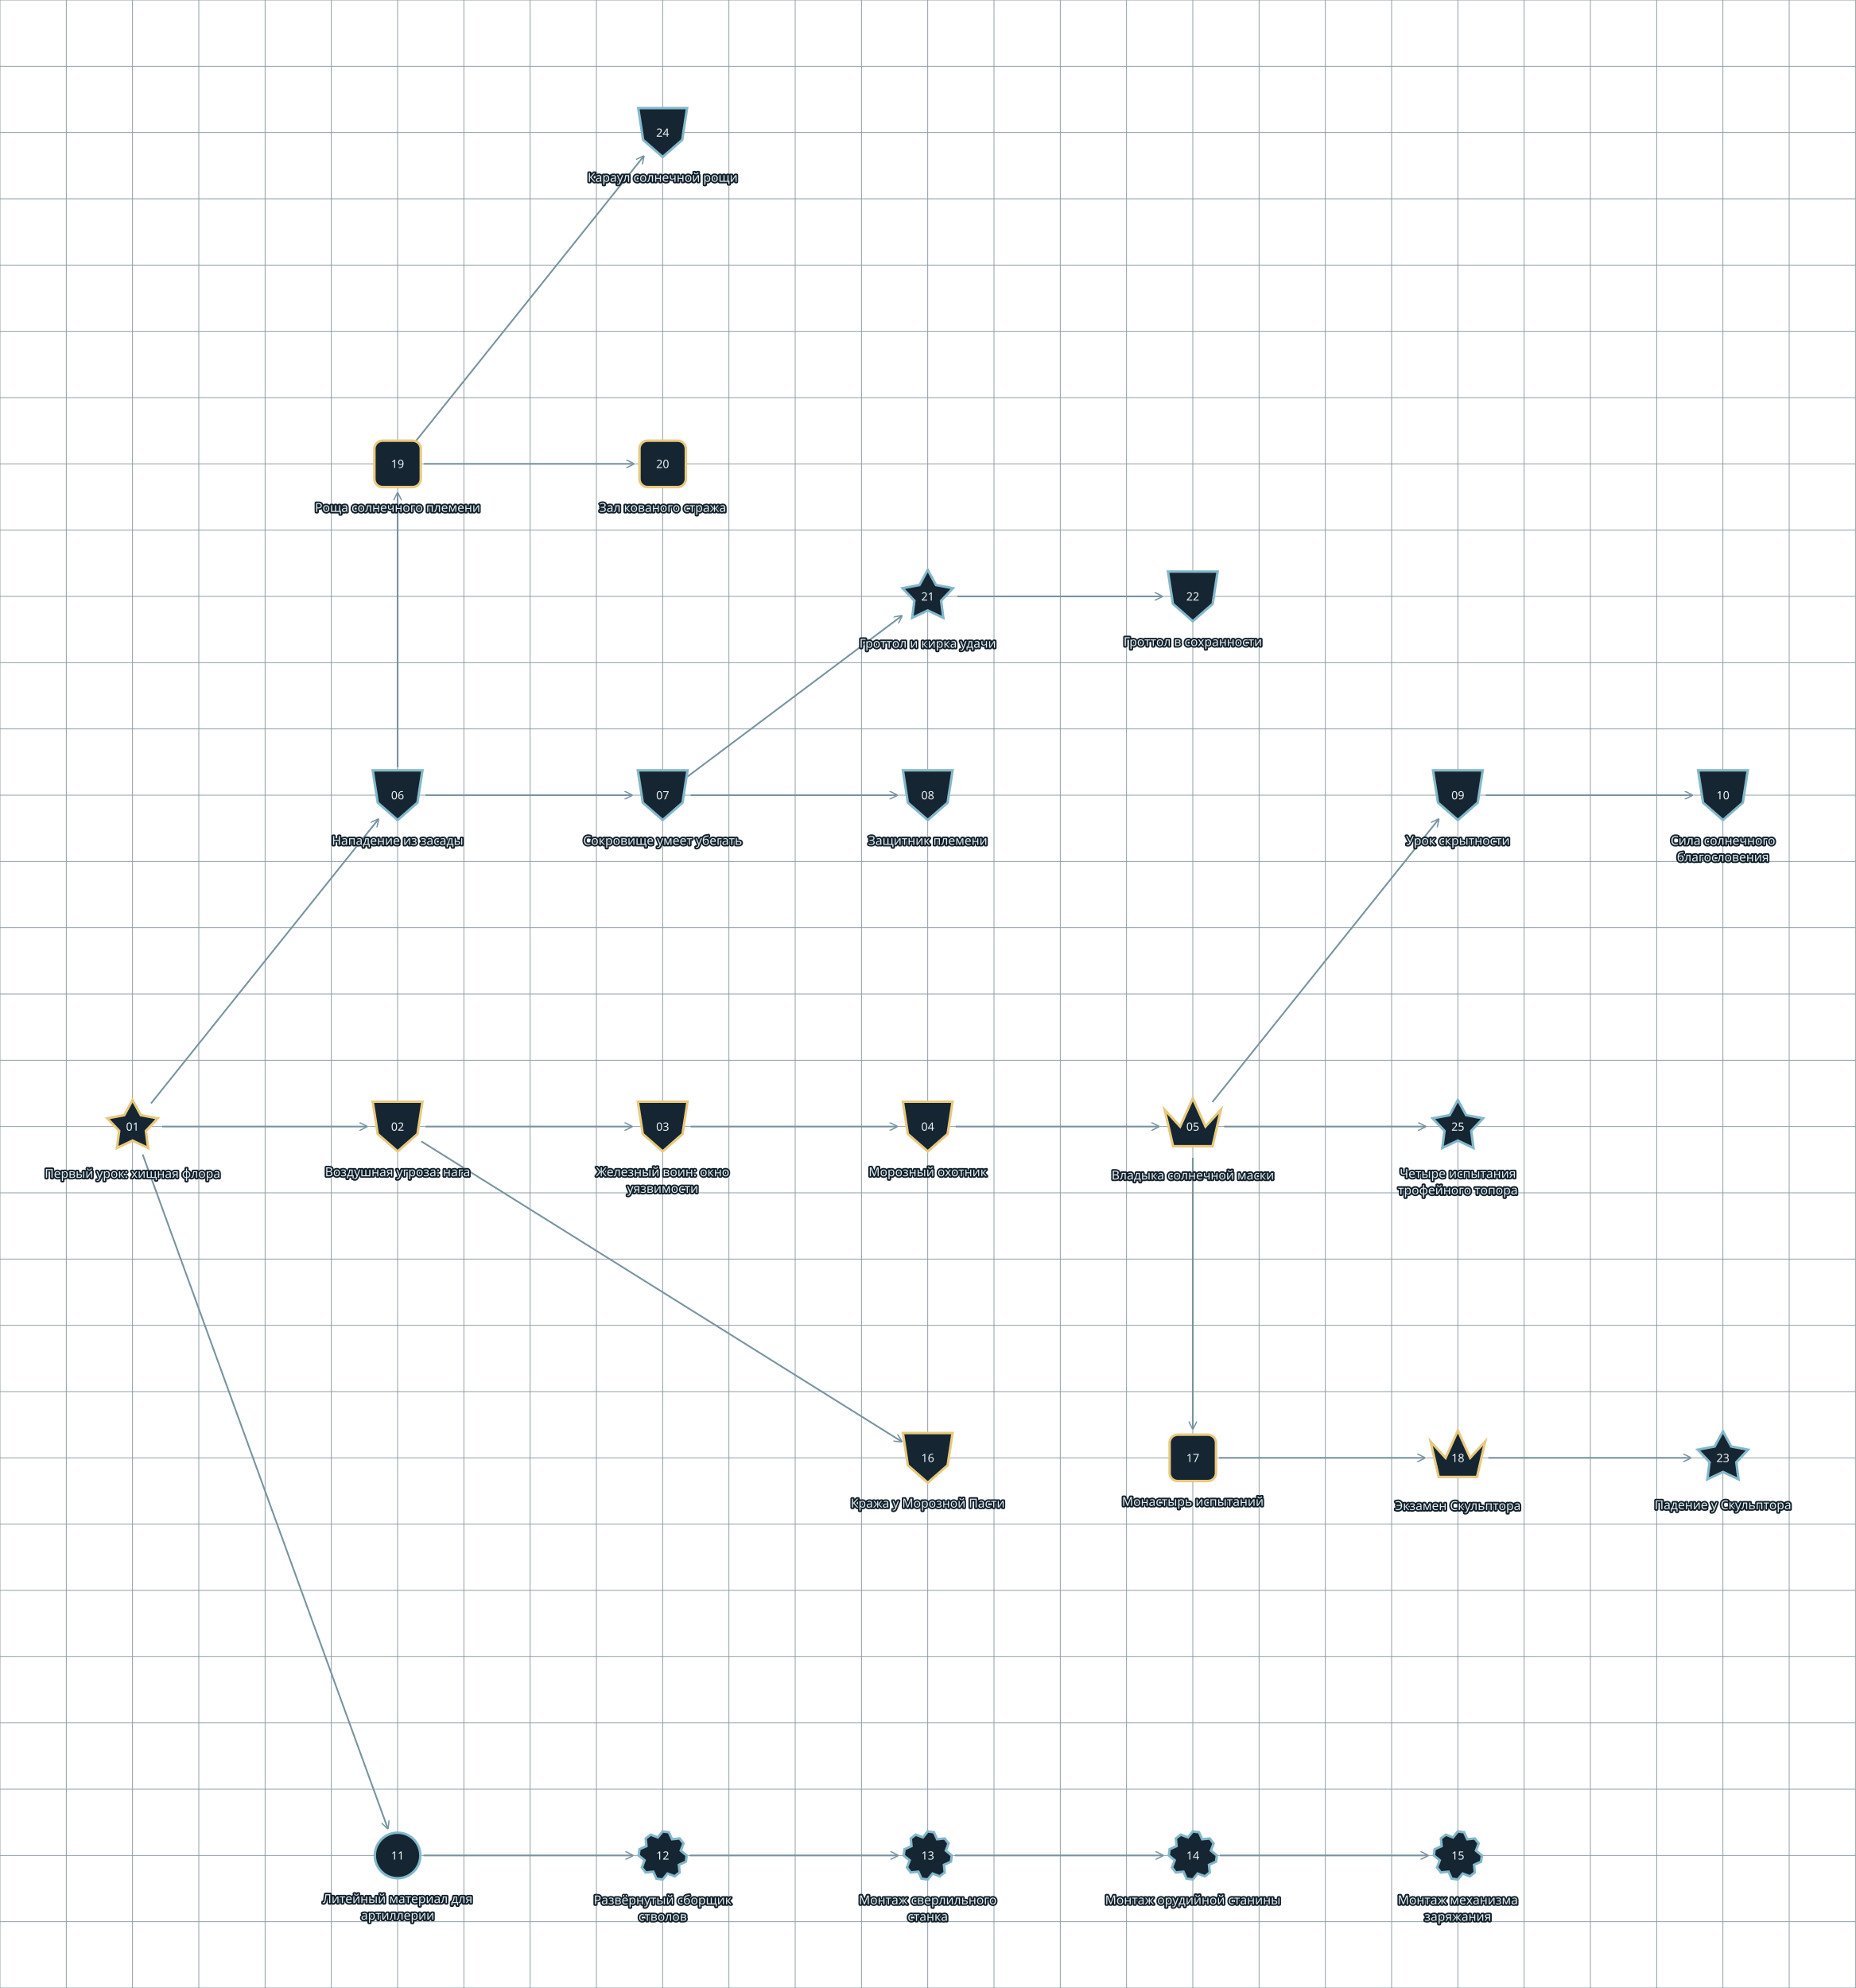
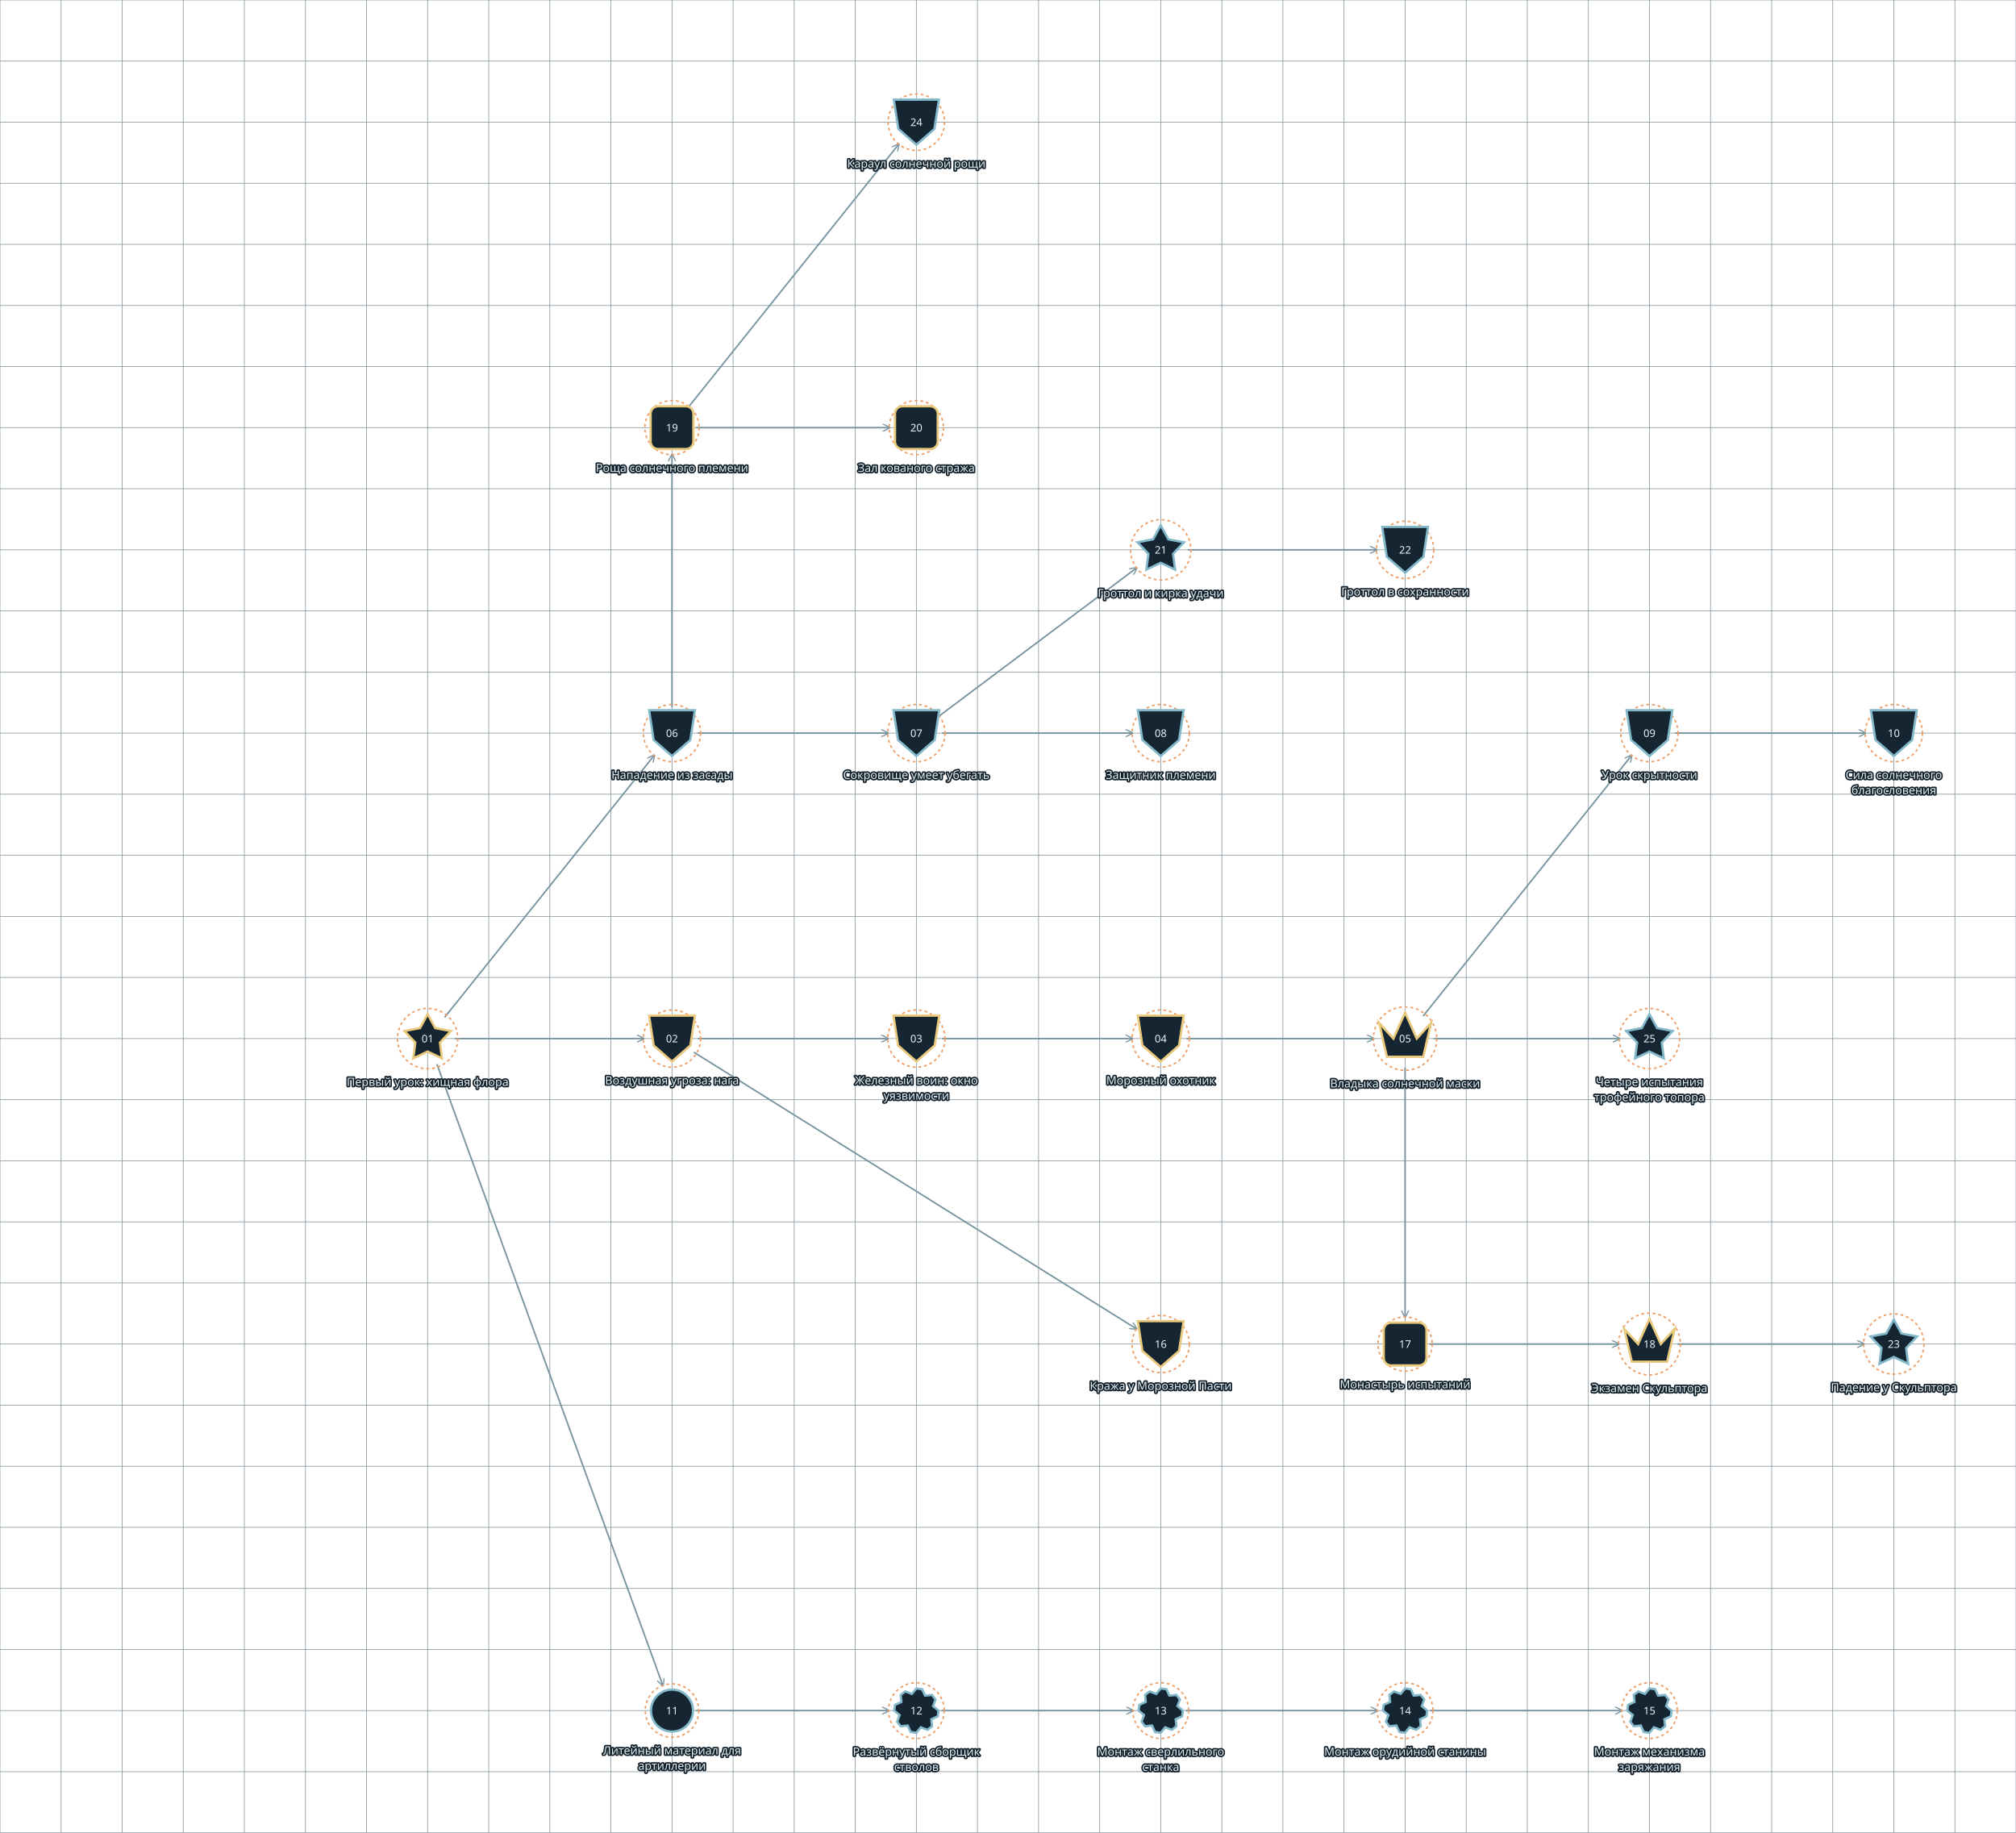
- <svg xmlns="http://www.w3.org/2000/svg" viewBox="-128.00 -1088.00 1792.00 1920.00" width="1792.00" height="1920.00" role="img" aria-labelledby="nasledie_defense-before-title" data-quest-count="25">
+ <svg xmlns="http://www.w3.org/2000/svg" viewBox="-448.00 -1088.00 2112.00 1920.00" width="2112.00" height="1920.00" role="img" aria-labelledby="nasledie_defense-before-title" data-quest-count="25">
  <defs>
    <marker id="nasledie_defense-before-arrow" markerWidth="8" markerHeight="8" refX="7" refY="4" orient="auto" markerUnits="userSpaceOnUse">
      <path d="M0,0 L8,4 L0,8" fill="none" stroke="#77939f" stroke-width="1.2" />
    </marker>
  </defs>
  <g fill="none" stroke="#24404d" stroke-width="0.7" opacity="0.55" aria-hidden="true">
+     <path d="M -448 -1088.00 v 1920.00" />
+     <path d="M -384 -1088.00 v 1920.00" />
+     <path d="M -320 -1088.00 v 1920.00" />
+     <path d="M -256 -1088.00 v 1920.00" />
+     <path d="M -192 -1088.00 v 1920.00" />
    <path d="M -128 -1088.00 v 1920.00" />
    <path d="M -64 -1088.00 v 1920.00" />
    <path d="M 0 -1088.00 v 1920.00" />
    <path d="M 64 -1088.00 v 1920.00" />
    <path d="M 128 -1088.00 v 1920.00" />
    <path d="M 192 -1088.00 v 1920.00" />
    <path d="M 256 -1088.00 v 1920.00" />
    <path d="M 320 -1088.00 v 1920.00" />
    <path d="M 384 -1088.00 v 1920.00" />
    <path d="M 448 -1088.00 v 1920.00" />
    <path d="M 512 -1088.00 v 1920.00" />
    <path d="M 576 -1088.00 v 1920.00" />
    <path d="M 640 -1088.00 v 1920.00" />
    <path d="M 704 -1088.00 v 1920.00" />
    <path d="M 768 -1088.00 v 1920.00" />
    <path d="M 832 -1088.00 v 1920.00" />
    <path d="M 896 -1088.00 v 1920.00" />
    <path d="M 960 -1088.00 v 1920.00" />
    <path d="M 1024 -1088.00 v 1920.00" />
    <path d="M 1088 -1088.00 v 1920.00" />
    <path d="M 1152 -1088.00 v 1920.00" />
    <path d="M 1216 -1088.00 v 1920.00" />
    <path d="M 1280 -1088.00 v 1920.00" />
    <path d="M 1344 -1088.00 v 1920.00" />
    <path d="M 1408 -1088.00 v 1920.00" />
    <path d="M 1472 -1088.00 v 1920.00" />
    <path d="M 1536 -1088.00 v 1920.00" />
    <path d="M 1600 -1088.00 v 1920.00" />
    <path d="M 1664 -1088.00 v 1920.00" />
-     <path d="M -128.00 -1088 h 1792.00" />
-     <path d="M -128.00 -1024 h 1792.00" />
-     <path d="M -128.00 -960 h 1792.00" />
-     <path d="M -128.00 -896 h 1792.00" />
-     <path d="M -128.00 -832 h 1792.00" />
-     <path d="M -128.00 -768 h 1792.00" />
-     <path d="M -128.00 -704 h 1792.00" />
-     <path d="M -128.00 -640 h 1792.00" />
-     <path d="M -128.00 -576 h 1792.00" />
-     <path d="M -128.00 -512 h 1792.00" />
-     <path d="M -128.00 -448 h 1792.00" />
-     <path d="M -128.00 -384 h 1792.00" />
-     <path d="M -128.00 -320 h 1792.00" />
-     <path d="M -128.00 -256 h 1792.00" />
-     <path d="M -128.00 -192 h 1792.00" />
-     <path d="M -128.00 -128 h 1792.00" />
-     <path d="M -128.00 -64 h 1792.00" />
-     <path d="M -128.00 0 h 1792.00" />
-     <path d="M -128.00 64 h 1792.00" />
-     <path d="M -128.00 128 h 1792.00" />
-     <path d="M -128.00 192 h 1792.00" />
-     <path d="M -128.00 256 h 1792.00" />
-     <path d="M -128.00 320 h 1792.00" />
-     <path d="M -128.00 384 h 1792.00" />
-     <path d="M -128.00 448 h 1792.00" />
-     <path d="M -128.00 512 h 1792.00" />
-     <path d="M -128.00 576 h 1792.00" />
-     <path d="M -128.00 640 h 1792.00" />
-     <path d="M -128.00 704 h 1792.00" />
-     <path d="M -128.00 768 h 1792.00" />
-     <path d="M -128.00 832 h 1792.00" />
+     <path d="M -448.00 -1088 h 2112.00" />
+     <path d="M -448.00 -1024 h 2112.00" />
+     <path d="M -448.00 -960 h 2112.00" />
+     <path d="M -448.00 -896 h 2112.00" />
+     <path d="M -448.00 -832 h 2112.00" />
+     <path d="M -448.00 -768 h 2112.00" />
+     <path d="M -448.00 -704 h 2112.00" />
+     <path d="M -448.00 -640 h 2112.00" />
+     <path d="M -448.00 -576 h 2112.00" />
+     <path d="M -448.00 -512 h 2112.00" />
+     <path d="M -448.00 -448 h 2112.00" />
+     <path d="M -448.00 -384 h 2112.00" />
+     <path d="M -448.00 -320 h 2112.00" />
+     <path d="M -448.00 -256 h 2112.00" />
+     <path d="M -448.00 -192 h 2112.00" />
+     <path d="M -448.00 -128 h 2112.00" />
+     <path d="M -448.00 -64 h 2112.00" />
+     <path d="M -448.00 0 h 2112.00" />
+     <path d="M -448.00 64 h 2112.00" />
+     <path d="M -448.00 128 h 2112.00" />
+     <path d="M -448.00 192 h 2112.00" />
+     <path d="M -448.00 256 h 2112.00" />
+     <path d="M -448.00 320 h 2112.00" />
+     <path d="M -448.00 384 h 2112.00" />
+     <path d="M -448.00 448 h 2112.00" />
+     <path d="M -448.00 512 h 2112.00" />
+     <path d="M -448.00 576 h 2112.00" />
+     <path d="M -448.00 640 h 2112.00" />
+     <path d="M -448.00 704 h 2112.00" />
+     <path d="M -448.00 768 h 2112.00" />
+     <path d="M -448.00 832 h 2112.00" />
  </g>
  <g class="dependencies" fill="none" stroke="#77939f" stroke-width="1.6">
    <path data-from="A33D4E94573F3BD4" data-to="FF7561483C27E289" d="M 28.60 0.00 L 226.00 0.00" marker-end="url(#nasledie_defense-before-arrow)" />
    <path data-from="FF7561483C27E289" data-to="4843AED5CE824450" d="M 283.00 0.00 L 482.00 0.00" marker-end="url(#nasledie_defense-before-arrow)" />
    <path data-from="4843AED5CE824450" data-to="92AF3238F7B8776E" d="M 539.00 0.00 L 738.00 0.00" marker-end="url(#nasledie_defense-before-arrow)" />
    <path data-from="92AF3238F7B8776E" data-to="A378D8F13118FF97" d="M 795.00 0.00 L 990.80 0.00" marker-end="url(#nasledie_defense-before-arrow)" />
    <path data-from="A33D4E94573F3BD4" data-to="216A8A3EE5B58D96" d="M 17.87 -22.33 L 237.26 -296.57" marker-end="url(#nasledie_defense-before-arrow)" />
    <path data-from="216A8A3EE5B58D96" data-to="5C3BCCAC46517EDE" d="M 283.00 -320.00 L 482.00 -320.00" marker-end="url(#nasledie_defense-before-arrow)" />
    <path data-from="5C3BCCAC46517EDE" data-to="1AA2F1D6F60E9FDB" d="M 539.00 -320.00 L 738.00 -320.00" marker-end="url(#nasledie_defense-before-arrow)" />
    <path data-from="A378D8F13118FF97" data-to="667FADB4630B1FBC" d="M 1042.87 -23.58 L 1261.26 -296.57" marker-end="url(#nasledie_defense-before-arrow)" />
    <path data-from="667FADB4630B1FBC" data-to="62D20856FFA016C3" d="M 1307.00 -320.00 L 1506.00 -320.00" marker-end="url(#nasledie_defense-before-arrow)" />
    <path data-from="A33D4E94573F3BD4" data-to="0EF67FFF73E6D383" d="M 9.77 26.88 L 246.43 677.69" marker-end="url(#nasledie_defense-before-arrow)" />
    <path data-from="0EF67FFF73E6D383" data-to="35AB582E2E08DF86" d="M 281.00 704.00 L 482.80 704.00" marker-end="url(#nasledie_defense-before-arrow)" />
    <path data-from="35AB582E2E08DF86" data-to="35D125C19D556E7A" d="M 538.20 704.00 L 738.80 704.00" marker-end="url(#nasledie_defense-before-arrow)" />
    <path data-from="35D125C19D556E7A" data-to="17FE2073432FC7E0" d="M 794.20 704.00 L 994.80 704.00" marker-end="url(#nasledie_defense-before-arrow)" />
    <path data-from="17FE2073432FC7E0" data-to="8EC3B7E438EA800A" d="M 1050.20 704.00 L 1250.80 704.00" marker-end="url(#nasledie_defense-before-arrow)" />
    <path data-from="FF7561483C27E289" data-to="1E7E546AB7203A0B" d="M 278.90 14.31 L 742.56 304.10" marker-end="url(#nasledie_defense-before-arrow)" />
    <path data-from="A378D8F13118FF97" data-to="B89ADDCBCB295F18" d="M 1024.00 30.20 L 1024.00 291.60" marker-end="url(#nasledie_defense-before-arrow)" />
    <path data-from="B89ADDCBCB295F18" data-to="DF85EFBB8E452760" d="M 1049.40 320.00 L 1247.60 320.00" marker-end="url(#nasledie_defense-before-arrow)" />
    <path data-from="216A8A3EE5B58D96" data-to="B704072AA3306667" d="M 256.00 -347.00 L 256.00 -611.60" marker-end="url(#nasledie_defense-before-arrow)" />
    <path data-from="B704072AA3306667" data-to="06BF2A4D15D6CD27" d="M 281.40 -640.00 L 483.60 -640.00" marker-end="url(#nasledie_defense-before-arrow)" />
    <path data-from="5C3BCCAC46517EDE" data-to="0DA6143558A570BF" d="M 533.60 -336.20 L 742.72 -493.04" marker-end="url(#nasledie_defense-before-arrow)" />
    <path data-from="0DA6143558A570BF" data-to="A3EDE771A3D3FAE9" d="M 796.60 -512.00 L 994.00 -512.00" marker-end="url(#nasledie_defense-before-arrow)" />
    <path data-from="DF85EFBB8E452760" data-to="4CE1E389229E6BFE" d="M 1309.40 320.00 L 1504.40 320.00" marker-end="url(#nasledie_defense-before-arrow)" />
    <path data-from="B704072AA3306667" data-to="0EA51C1EFC97CF87" d="M 271.87 -659.83 L 493.51 -936.89" marker-end="url(#nasledie_defense-before-arrow)" />
    <path data-from="A378D8F13118FF97" data-to="9B6EFB1C669C7CFA" d="M 1054.20 0.00 L 1248.40 0.00" marker-end="url(#nasledie_defense-before-arrow)" />
  </g>
  <g class="quests" font-family="system-ui, sans-serif" text-anchor="middle">
    <g data-quest-id="A33D4E94573F3BD4" tabindex="0" role="button" aria-label="Первый урок: хищная флора" transform="translate(0.00,0.00)" style="cursor:pointer">
+       <circle class="change-ring" r="31.60" fill="none" stroke="#ed9f69" stroke-width="1.6" stroke-dasharray="3 3" />
      <circle class="selection-ring" r="35.60" fill="none" stroke="#f4f7fc" stroke-width="3" visibility="hidden" />
      <polygon points="0.00,-25.60 7.98,-10.98 24.35,-7.91 12.90,4.19 15.05,20.71 0.00,13.57 -15.05,20.71 -12.90,4.19 -24.35,-7.91 -7.98,-10.98" fill="#152532" stroke="#e8c97d" stroke-width="2.4" />
      <text y="4" font-size="11" fill="#edf2f5" pointer-events="none">01</text>
      <text class="quest-label" y="49.60" font-size="12" fill="#e2edf0" paint-order="stroke" stroke="#12202b" stroke-width="3" stroke-linejoin="round" pointer-events="none">Первый урок: хищная флора</text>
    </g>
    <g data-quest-id="FF7561483C27E289" tabindex="0" role="button" aria-label="Воздушная угроза: нага" transform="translate(256.00,0.00)" style="cursor:pointer">
+       <circle class="change-ring" r="30.00" fill="none" stroke="#ed9f69" stroke-width="1.6" stroke-dasharray="3 3" />
      <circle class="selection-ring" r="34.00" fill="none" stroke="#f4f7fc" stroke-width="3" visibility="hidden" />
      <polygon points="-24.00,-24.00 24.00,-24.00 19.20,7.20 0.00,24.00 -19.20,7.20" fill="#152532" stroke="#e8c97d" stroke-width="2.4" />
      <text y="4" font-size="11" fill="#edf2f5" pointer-events="none">02</text>
      <text class="quest-label" y="48.00" font-size="12" fill="#e2edf0" paint-order="stroke" stroke="#12202b" stroke-width="3" stroke-linejoin="round" pointer-events="none">Воздушная угроза: нага</text>
    </g>
    <g data-quest-id="4843AED5CE824450" tabindex="0" role="button" aria-label="Железный воин: окно уязвимости" transform="translate(512.00,0.00)" style="cursor:pointer">
+       <circle class="change-ring" r="30.00" fill="none" stroke="#ed9f69" stroke-width="1.6" stroke-dasharray="3 3" />
      <circle class="selection-ring" r="34.00" fill="none" stroke="#f4f7fc" stroke-width="3" visibility="hidden" />
      <polygon points="-24.00,-24.00 24.00,-24.00 19.20,7.20 0.00,24.00 -19.20,7.20" fill="#152532" stroke="#e8c97d" stroke-width="2.4" />
      <text y="4" font-size="11" fill="#edf2f5" pointer-events="none">03</text>
      <text class="quest-label" y="48.00" font-size="12" fill="#e2edf0" paint-order="stroke" stroke="#12202b" stroke-width="3" stroke-linejoin="round" pointer-events="none">Железный воин: окно</text>
      <text class="quest-label" y="64.00" font-size="12" fill="#e2edf0" paint-order="stroke" stroke="#12202b" stroke-width="3" stroke-linejoin="round" pointer-events="none">уязвимости</text>
    </g>
    <g data-quest-id="92AF3238F7B8776E" tabindex="0" role="button" aria-label="Морозный охотник" transform="translate(768.00,0.00)" style="cursor:pointer">
+       <circle class="change-ring" r="30.00" fill="none" stroke="#ed9f69" stroke-width="1.6" stroke-dasharray="3 3" />
      <circle class="selection-ring" r="34.00" fill="none" stroke="#f4f7fc" stroke-width="3" visibility="hidden" />
      <polygon points="-24.00,-24.00 24.00,-24.00 19.20,7.20 0.00,24.00 -19.20,7.20" fill="#152532" stroke="#e8c97d" stroke-width="2.4" />
      <text y="4" font-size="11" fill="#edf2f5" pointer-events="none">04</text>
      <text class="quest-label" y="48.00" font-size="12" fill="#e2edf0" paint-order="stroke" stroke="#12202b" stroke-width="3" stroke-linejoin="round" pointer-events="none">Морозный охотник</text>
    </g>
    <g data-quest-id="A378D8F13118FF97" tabindex="0" role="button" aria-label="Владыка солнечной маски" transform="translate(1024.00,0.00)" style="cursor:pointer">
+       <circle class="change-ring" r="33.20" fill="none" stroke="#ed9f69" stroke-width="1.6" stroke-dasharray="3 3" />
      <circle class="selection-ring" r="37.20" fill="none" stroke="#f4f7fc" stroke-width="3" visibility="hidden" />
      <polygon points="-27.20,-16.32 -12.24,0.00 0.00,-27.20 12.24,0.00 27.20,-16.32 19.04,19.04 -19.04,19.04" fill="#152532" stroke="#e8c97d" stroke-width="2.4" />
      <text y="4" font-size="11" fill="#edf2f5" pointer-events="none">05</text>
      <text class="quest-label" y="51.20" font-size="12" fill="#e2edf0" paint-order="stroke" stroke="#12202b" stroke-width="3" stroke-linejoin="round" pointer-events="none">Владыка солнечной маски</text>
    </g>
    <g data-quest-id="216A8A3EE5B58D96" tabindex="0" role="button" aria-label="Нападение из засады" transform="translate(256.00,-320.00)" style="cursor:pointer">
+       <circle class="change-ring" r="30.00" fill="none" stroke="#ed9f69" stroke-width="1.6" stroke-dasharray="3 3" />
      <circle class="selection-ring" r="34.00" fill="none" stroke="#f4f7fc" stroke-width="3" visibility="hidden" />
      <polygon points="-24.00,-24.00 24.00,-24.00 19.20,7.20 0.00,24.00 -19.20,7.20" fill="#152532" stroke="#83b8ca" stroke-width="2.4" />
      <text y="4" font-size="11" fill="#edf2f5" pointer-events="none">06</text>
      <text class="quest-label" y="48.00" font-size="12" fill="#e2edf0" paint-order="stroke" stroke="#12202b" stroke-width="3" stroke-linejoin="round" pointer-events="none">Нападение из засады</text>
    </g>
    <g data-quest-id="5C3BCCAC46517EDE" tabindex="0" role="button" aria-label="Сокровище умеет убегать" transform="translate(512.00,-320.00)" style="cursor:pointer">
+       <circle class="change-ring" r="30.00" fill="none" stroke="#ed9f69" stroke-width="1.6" stroke-dasharray="3 3" />
      <circle class="selection-ring" r="34.00" fill="none" stroke="#f4f7fc" stroke-width="3" visibility="hidden" />
      <polygon points="-24.00,-24.00 24.00,-24.00 19.20,7.20 0.00,24.00 -19.20,7.20" fill="#152532" stroke="#83b8ca" stroke-width="2.4" />
      <text y="4" font-size="11" fill="#edf2f5" pointer-events="none">07</text>
      <text class="quest-label" y="48.00" font-size="12" fill="#e2edf0" paint-order="stroke" stroke="#12202b" stroke-width="3" stroke-linejoin="round" pointer-events="none">Сокровище умеет убегать</text>
    </g>
    <g data-quest-id="1AA2F1D6F60E9FDB" tabindex="0" role="button" aria-label="Защитник племени" transform="translate(768.00,-320.00)" style="cursor:pointer">
+       <circle class="change-ring" r="30.00" fill="none" stroke="#ed9f69" stroke-width="1.6" stroke-dasharray="3 3" />
      <circle class="selection-ring" r="34.00" fill="none" stroke="#f4f7fc" stroke-width="3" visibility="hidden" />
      <polygon points="-24.00,-24.00 24.00,-24.00 19.20,7.20 0.00,24.00 -19.20,7.20" fill="#152532" stroke="#83b8ca" stroke-width="2.4" />
      <text y="4" font-size="11" fill="#edf2f5" pointer-events="none">08</text>
      <text class="quest-label" y="48.00" font-size="12" fill="#e2edf0" paint-order="stroke" stroke="#12202b" stroke-width="3" stroke-linejoin="round" pointer-events="none">Защитник племени</text>
    </g>
    <g data-quest-id="667FADB4630B1FBC" tabindex="0" role="button" aria-label="Урок скрытности" transform="translate(1280.00,-320.00)" style="cursor:pointer">
+       <circle class="change-ring" r="30.00" fill="none" stroke="#ed9f69" stroke-width="1.6" stroke-dasharray="3 3" />
      <circle class="selection-ring" r="34.00" fill="none" stroke="#f4f7fc" stroke-width="3" visibility="hidden" />
      <polygon points="-24.00,-24.00 24.00,-24.00 19.20,7.20 0.00,24.00 -19.20,7.20" fill="#152532" stroke="#83b8ca" stroke-width="2.4" />
      <text y="4" font-size="11" fill="#edf2f5" pointer-events="none">09</text>
      <text class="quest-label" y="48.00" font-size="12" fill="#e2edf0" paint-order="stroke" stroke="#12202b" stroke-width="3" stroke-linejoin="round" pointer-events="none">Урок скрытности</text>
    </g>
    <g data-quest-id="62D20856FFA016C3" tabindex="0" role="button" aria-label="Сила солнечного благословения" transform="translate(1536.00,-320.00)" style="cursor:pointer">
+       <circle class="change-ring" r="30.00" fill="none" stroke="#ed9f69" stroke-width="1.6" stroke-dasharray="3 3" />
      <circle class="selection-ring" r="34.00" fill="none" stroke="#f4f7fc" stroke-width="3" visibility="hidden" />
      <polygon points="-24.00,-24.00 24.00,-24.00 19.20,7.20 0.00,24.00 -19.20,7.20" fill="#152532" stroke="#83b8ca" stroke-width="2.4" />
      <text y="4" font-size="11" fill="#edf2f5" pointer-events="none">10</text>
      <text class="quest-label" y="48.00" font-size="12" fill="#e2edf0" paint-order="stroke" stroke="#12202b" stroke-width="3" stroke-linejoin="round" pointer-events="none">Сила солнечного</text>
      <text class="quest-label" y="64.00" font-size="12" fill="#e2edf0" paint-order="stroke" stroke="#12202b" stroke-width="3" stroke-linejoin="round" pointer-events="none">благословения</text>
    </g>
    <g data-quest-id="0EF67FFF73E6D383" tabindex="0" role="button" aria-label="Литейный материал для артиллерии" transform="translate(256.00,704.00)" style="cursor:pointer">
+       <circle class="change-ring" r="28.00" fill="none" stroke="#ed9f69" stroke-width="1.6" stroke-dasharray="3 3" />
      <circle class="selection-ring" r="32.00" fill="none" stroke="#f4f7fc" stroke-width="3" visibility="hidden" />
      <circle r="22.00" fill="#152532" stroke="#83b8ca" stroke-width="2.4" />
      <text y="4" font-size="11" fill="#edf2f5" pointer-events="none">11</text>
      <text class="quest-label" y="46.00" font-size="12" fill="#e2edf0" paint-order="stroke" stroke="#12202b" stroke-width="3" stroke-linejoin="round" pointer-events="none">Литейный материал для</text>
      <text class="quest-label" y="62.00" font-size="12" fill="#e2edf0" paint-order="stroke" stroke="#12202b" stroke-width="3" stroke-linejoin="round" pointer-events="none">артиллерии</text>
    </g>
    <g data-quest-id="35AB582E2E08DF86" tabindex="0" role="button" aria-label="Развёрнутый сборщик стволов" transform="translate(512.00,704.00)" style="cursor:pointer">
+       <circle class="change-ring" r="29.20" fill="none" stroke="#ed9f69" stroke-width="1.6" stroke-dasharray="3 3" />
      <circle class="selection-ring" r="33.20" fill="none" stroke="#f4f7fc" stroke-width="3" visibility="hidden" />
      <polygon points="23.20,0.00 22.41,6.00 15.67,9.05 16.40,16.40 11.60,20.09 4.68,17.48 0.00,23.20 -6.00,22.41 -9.05,15.67 -16.40,16.40 -20.09,11.60 -17.48,4.68 -23.20,0.00 -22.41,-6.00 -15.67,-9.05 -16.40,-16.40 -11.60,-20.09 -4.68,-17.48 -0.00,-23.20 6.00,-22.41 9.05,-15.67 16.40,-16.40 20.09,-11.60 17.48,-4.68" fill="#152532" stroke="#83b8ca" stroke-width="2.4" />
      <text y="4" font-size="11" fill="#edf2f5" pointer-events="none">12</text>
      <text class="quest-label" y="47.20" font-size="12" fill="#e2edf0" paint-order="stroke" stroke="#12202b" stroke-width="3" stroke-linejoin="round" pointer-events="none">Развёрнутый сборщик</text>
      <text class="quest-label" y="63.20" font-size="12" fill="#e2edf0" paint-order="stroke" stroke="#12202b" stroke-width="3" stroke-linejoin="round" pointer-events="none">стволов</text>
    </g>
    <g data-quest-id="35D125C19D556E7A" tabindex="0" role="button" aria-label="Монтаж сверлильного станка" transform="translate(768.00,704.00)" style="cursor:pointer">
+       <circle class="change-ring" r="29.20" fill="none" stroke="#ed9f69" stroke-width="1.6" stroke-dasharray="3 3" />
      <circle class="selection-ring" r="33.20" fill="none" stroke="#f4f7fc" stroke-width="3" visibility="hidden" />
      <polygon points="23.20,0.00 22.41,6.00 15.67,9.05 16.40,16.40 11.60,20.09 4.68,17.48 0.00,23.20 -6.00,22.41 -9.05,15.67 -16.40,16.40 -20.09,11.60 -17.48,4.68 -23.20,0.00 -22.41,-6.00 -15.67,-9.05 -16.40,-16.40 -11.60,-20.09 -4.68,-17.48 -0.00,-23.20 6.00,-22.41 9.05,-15.67 16.40,-16.40 20.09,-11.60 17.48,-4.68" fill="#152532" stroke="#83b8ca" stroke-width="2.4" />
      <text y="4" font-size="11" fill="#edf2f5" pointer-events="none">13</text>
      <text class="quest-label" y="47.20" font-size="12" fill="#e2edf0" paint-order="stroke" stroke="#12202b" stroke-width="3" stroke-linejoin="round" pointer-events="none">Монтаж сверлильного</text>
      <text class="quest-label" y="63.20" font-size="12" fill="#e2edf0" paint-order="stroke" stroke="#12202b" stroke-width="3" stroke-linejoin="round" pointer-events="none">станка</text>
    </g>
    <g data-quest-id="17FE2073432FC7E0" tabindex="0" role="button" aria-label="Монтаж орудийной станины" transform="translate(1024.00,704.00)" style="cursor:pointer">
+       <circle class="change-ring" r="29.20" fill="none" stroke="#ed9f69" stroke-width="1.6" stroke-dasharray="3 3" />
      <circle class="selection-ring" r="33.20" fill="none" stroke="#f4f7fc" stroke-width="3" visibility="hidden" />
      <polygon points="23.20,0.00 22.41,6.00 15.67,9.05 16.40,16.40 11.60,20.09 4.68,17.48 0.00,23.20 -6.00,22.41 -9.05,15.67 -16.40,16.40 -20.09,11.60 -17.48,4.68 -23.20,0.00 -22.41,-6.00 -15.67,-9.05 -16.40,-16.40 -11.60,-20.09 -4.68,-17.48 -0.00,-23.20 6.00,-22.41 9.05,-15.67 16.40,-16.40 20.09,-11.60 17.48,-4.68" fill="#152532" stroke="#83b8ca" stroke-width="2.4" />
      <text y="4" font-size="11" fill="#edf2f5" pointer-events="none">14</text>
      <text class="quest-label" y="47.20" font-size="12" fill="#e2edf0" paint-order="stroke" stroke="#12202b" stroke-width="3" stroke-linejoin="round" pointer-events="none">Монтаж орудийной станины</text>
    </g>
    <g data-quest-id="8EC3B7E438EA800A" tabindex="0" role="button" aria-label="Монтаж механизма заряжания" transform="translate(1280.00,704.00)" style="cursor:pointer">
+       <circle class="change-ring" r="29.20" fill="none" stroke="#ed9f69" stroke-width="1.6" stroke-dasharray="3 3" />
      <circle class="selection-ring" r="33.20" fill="none" stroke="#f4f7fc" stroke-width="3" visibility="hidden" />
      <polygon points="23.20,0.00 22.41,6.00 15.67,9.05 16.40,16.40 11.60,20.09 4.68,17.48 0.00,23.20 -6.00,22.41 -9.05,15.67 -16.40,16.40 -20.09,11.60 -17.48,4.68 -23.20,0.00 -22.41,-6.00 -15.67,-9.05 -16.40,-16.40 -11.60,-20.09 -4.68,-17.48 -0.00,-23.20 6.00,-22.41 9.05,-15.67 16.40,-16.40 20.09,-11.60 17.48,-4.68" fill="#152532" stroke="#83b8ca" stroke-width="2.4" />
      <text y="4" font-size="11" fill="#edf2f5" pointer-events="none">15</text>
      <text class="quest-label" y="47.20" font-size="12" fill="#e2edf0" paint-order="stroke" stroke="#12202b" stroke-width="3" stroke-linejoin="round" pointer-events="none">Монтаж механизма</text>
      <text class="quest-label" y="63.20" font-size="12" fill="#e2edf0" paint-order="stroke" stroke="#12202b" stroke-width="3" stroke-linejoin="round" pointer-events="none">заряжания</text>
    </g>
    <g data-quest-id="1E7E546AB7203A0B" tabindex="0" role="button" aria-label="Кража у Морозной Пасти" transform="translate(768.00,320.00)" style="cursor:pointer">
+       <circle class="change-ring" r="30.00" fill="none" stroke="#ed9f69" stroke-width="1.6" stroke-dasharray="3 3" />
      <circle class="selection-ring" r="34.00" fill="none" stroke="#f4f7fc" stroke-width="3" visibility="hidden" />
      <polygon points="-24.00,-24.00 24.00,-24.00 19.20,7.20 0.00,24.00 -19.20,7.20" fill="#152532" stroke="#e8c97d" stroke-width="2.4" />
      <text y="4" font-size="11" fill="#edf2f5" pointer-events="none">16</text>
      <text class="quest-label" y="48.00" font-size="12" fill="#e2edf0" paint-order="stroke" stroke="#12202b" stroke-width="3" stroke-linejoin="round" pointer-events="none">Кража у Морозной Пасти</text>
    </g>
    <g data-quest-id="B89ADDCBCB295F18" tabindex="0" role="button" aria-label="Монастырь испытаний" transform="translate(1024.00,320.00)" style="cursor:pointer">
+       <circle class="change-ring" r="28.40" fill="none" stroke="#ed9f69" stroke-width="1.6" stroke-dasharray="3 3" />
      <circle class="selection-ring" r="32.40" fill="none" stroke="#f4f7fc" stroke-width="3" visibility="hidden" />
      <rect x="-22.40" y="-22.40" width="44.80" height="44.80" rx="7.84" fill="#152532" stroke="#e8c97d" stroke-width="2.4" />
      <text y="4" font-size="11" fill="#edf2f5" pointer-events="none">17</text>
      <text class="quest-label" y="46.40" font-size="12" fill="#e2edf0" paint-order="stroke" stroke="#12202b" stroke-width="3" stroke-linejoin="round" pointer-events="none">Монастырь испытаний</text>
    </g>
    <g data-quest-id="DF85EFBB8E452760" tabindex="0" role="button" aria-label="Экзамен Скульптора" transform="translate(1280.00,320.00)" style="cursor:pointer">
+       <circle class="change-ring" r="32.40" fill="none" stroke="#ed9f69" stroke-width="1.6" stroke-dasharray="3 3" />
      <circle class="selection-ring" r="36.40" fill="none" stroke="#f4f7fc" stroke-width="3" visibility="hidden" />
      <polygon points="-26.40,-15.84 -11.88,0.00 0.00,-26.40 11.88,0.00 26.40,-15.84 18.48,18.48 -18.48,18.48" fill="#152532" stroke="#e8c97d" stroke-width="2.4" />
      <text y="4" font-size="11" fill="#edf2f5" pointer-events="none">18</text>
      <text class="quest-label" y="50.40" font-size="12" fill="#e2edf0" paint-order="stroke" stroke="#12202b" stroke-width="3" stroke-linejoin="round" pointer-events="none">Экзамен Скульптора</text>
    </g>
    <g data-quest-id="B704072AA3306667" tabindex="0" role="button" aria-label="Роща солнечного племени" transform="translate(256.00,-640.00)" style="cursor:pointer">
+       <circle class="change-ring" r="28.40" fill="none" stroke="#ed9f69" stroke-width="1.6" stroke-dasharray="3 3" />
      <circle class="selection-ring" r="32.40" fill="none" stroke="#f4f7fc" stroke-width="3" visibility="hidden" />
      <rect x="-22.40" y="-22.40" width="44.80" height="44.80" rx="7.84" fill="#152532" stroke="#e8c97d" stroke-width="2.4" />
      <text y="4" font-size="11" fill="#edf2f5" pointer-events="none">19</text>
      <text class="quest-label" y="46.40" font-size="12" fill="#e2edf0" paint-order="stroke" stroke="#12202b" stroke-width="3" stroke-linejoin="round" pointer-events="none">Роща солнечного племени</text>
    </g>
    <g data-quest-id="06BF2A4D15D6CD27" tabindex="0" role="button" aria-label="Зал кованого стража" transform="translate(512.00,-640.00)" style="cursor:pointer">
+       <circle class="change-ring" r="28.40" fill="none" stroke="#ed9f69" stroke-width="1.6" stroke-dasharray="3 3" />
      <circle class="selection-ring" r="32.40" fill="none" stroke="#f4f7fc" stroke-width="3" visibility="hidden" />
      <rect x="-22.40" y="-22.40" width="44.80" height="44.80" rx="7.84" fill="#152532" stroke="#e8c97d" stroke-width="2.4" />
      <text y="4" font-size="11" fill="#edf2f5" pointer-events="none">20</text>
      <text class="quest-label" y="46.40" font-size="12" fill="#e2edf0" paint-order="stroke" stroke="#12202b" stroke-width="3" stroke-linejoin="round" pointer-events="none">Зал кованого стража</text>
    </g>
    <g data-quest-id="0DA6143558A570BF" tabindex="0" role="button" aria-label="Гроттол и кирка удачи" transform="translate(768.00,-512.00)" style="cursor:pointer">
+       <circle class="change-ring" r="31.60" fill="none" stroke="#ed9f69" stroke-width="1.6" stroke-dasharray="3 3" />
      <circle class="selection-ring" r="35.60" fill="none" stroke="#f4f7fc" stroke-width="3" visibility="hidden" />
      <polygon points="0.00,-25.60 7.98,-10.98 24.35,-7.91 12.90,4.19 15.05,20.71 0.00,13.57 -15.05,20.71 -12.90,4.19 -24.35,-7.91 -7.98,-10.98" fill="#152532" stroke="#83b8ca" stroke-width="2.4" />
      <text y="4" font-size="11" fill="#edf2f5" pointer-events="none">21</text>
      <text class="quest-label" y="49.60" font-size="12" fill="#e2edf0" paint-order="stroke" stroke="#12202b" stroke-width="3" stroke-linejoin="round" pointer-events="none">Гроттол и кирка удачи</text>
    </g>
    <g data-quest-id="A3EDE771A3D3FAE9" tabindex="0" role="button" aria-label="Гроттол в сохранности" transform="translate(1024.00,-512.00)" style="cursor:pointer">
+       <circle class="change-ring" r="30.00" fill="none" stroke="#ed9f69" stroke-width="1.6" stroke-dasharray="3 3" />
      <circle class="selection-ring" r="34.00" fill="none" stroke="#f4f7fc" stroke-width="3" visibility="hidden" />
      <polygon points="-24.00,-24.00 24.00,-24.00 19.20,7.20 0.00,24.00 -19.20,7.20" fill="#152532" stroke="#83b8ca" stroke-width="2.4" />
      <text y="4" font-size="11" fill="#edf2f5" pointer-events="none">22</text>
      <text class="quest-label" y="48.00" font-size="12" fill="#e2edf0" paint-order="stroke" stroke="#12202b" stroke-width="3" stroke-linejoin="round" pointer-events="none">Гроттол в сохранности</text>
    </g>
    <g data-quest-id="4CE1E389229E6BFE" tabindex="0" role="button" aria-label="Падение у Скульптора" transform="translate(1536.00,320.00)" style="cursor:pointer">
+       <circle class="change-ring" r="31.60" fill="none" stroke="#ed9f69" stroke-width="1.6" stroke-dasharray="3 3" />
      <circle class="selection-ring" r="35.60" fill="none" stroke="#f4f7fc" stroke-width="3" visibility="hidden" />
      <polygon points="0.00,-25.60 7.98,-10.98 24.35,-7.91 12.90,4.19 15.05,20.71 0.00,13.57 -15.05,20.71 -12.90,4.19 -24.35,-7.91 -7.98,-10.98" fill="#152532" stroke="#83b8ca" stroke-width="2.4" />
      <text y="4" font-size="11" fill="#edf2f5" pointer-events="none">23</text>
      <text class="quest-label" y="49.60" font-size="12" fill="#e2edf0" paint-order="stroke" stroke="#12202b" stroke-width="3" stroke-linejoin="round" pointer-events="none">Падение у Скульптора</text>
    </g>
    <g data-quest-id="0EA51C1EFC97CF87" tabindex="0" role="button" aria-label="Караул солнечной рощи" transform="translate(512.00,-960.00)" style="cursor:pointer">
+       <circle class="change-ring" r="29.60" fill="none" stroke="#ed9f69" stroke-width="1.6" stroke-dasharray="3 3" />
      <circle class="selection-ring" r="33.60" fill="none" stroke="#f4f7fc" stroke-width="3" visibility="hidden" />
      <polygon points="-23.60,-23.60 23.60,-23.60 18.88,7.08 0.00,23.60 -18.88,7.08" fill="#152532" stroke="#83b8ca" stroke-width="2.4" />
      <text y="4" font-size="11" fill="#edf2f5" pointer-events="none">24</text>
      <text class="quest-label" y="47.60" font-size="12" fill="#e2edf0" paint-order="stroke" stroke="#12202b" stroke-width="3" stroke-linejoin="round" pointer-events="none">Караул солнечной рощи</text>
    </g>
    <g data-quest-id="9B6EFB1C669C7CFA" tabindex="0" role="button" aria-label="Четыре испытания трофейного топора" transform="translate(1280.00,0.00)" style="cursor:pointer">
+       <circle class="change-ring" r="31.60" fill="none" stroke="#ed9f69" stroke-width="1.6" stroke-dasharray="3 3" />
      <circle class="selection-ring" r="35.60" fill="none" stroke="#f4f7fc" stroke-width="3" visibility="hidden" />
      <polygon points="0.00,-25.60 7.98,-10.98 24.35,-7.91 12.90,4.19 15.05,20.71 0.00,13.57 -15.05,20.71 -12.90,4.19 -24.35,-7.91 -7.98,-10.98" fill="#152532" stroke="#83b8ca" stroke-width="2.4" />
      <text y="4" font-size="11" fill="#edf2f5" pointer-events="none">25</text>
      <text class="quest-label" y="49.60" font-size="12" fill="#e2edf0" paint-order="stroke" stroke="#12202b" stroke-width="3" stroke-linejoin="round" pointer-events="none">Четыре испытания</text>
      <text class="quest-label" y="65.60" font-size="12" fill="#e2edf0" paint-order="stroke" stroke="#12202b" stroke-width="3" stroke-linejoin="round" pointer-events="none">трофейного топора</text>
    </g>
  </g>
</svg>
